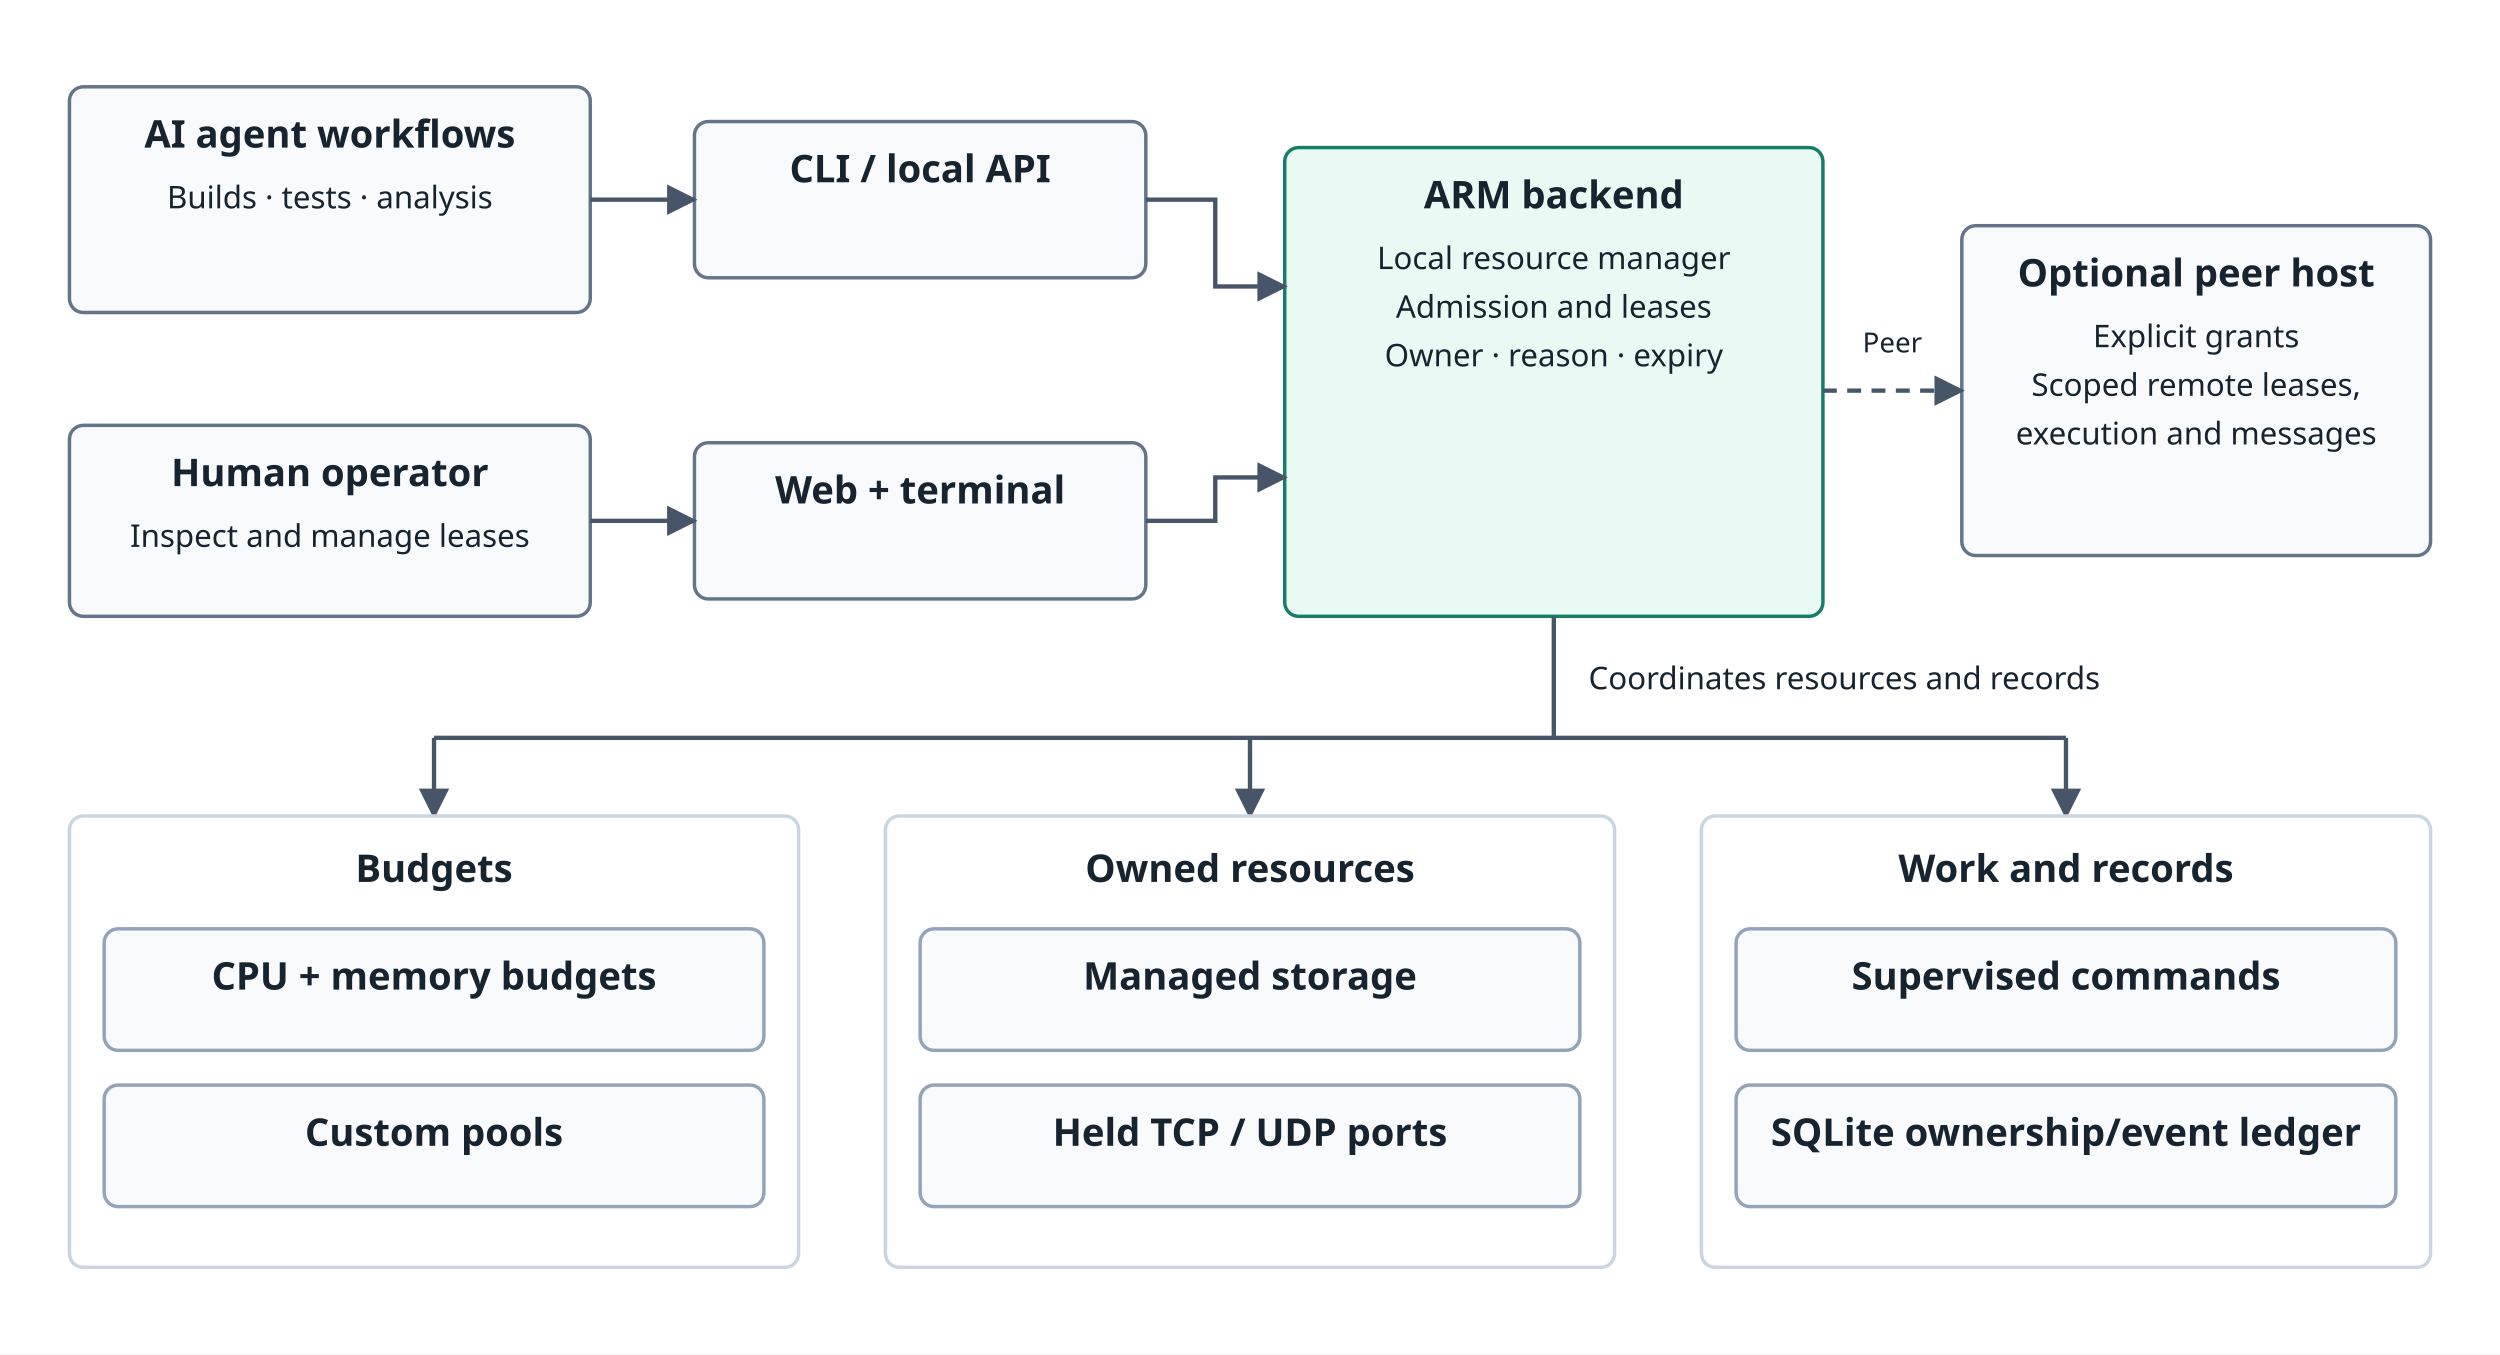
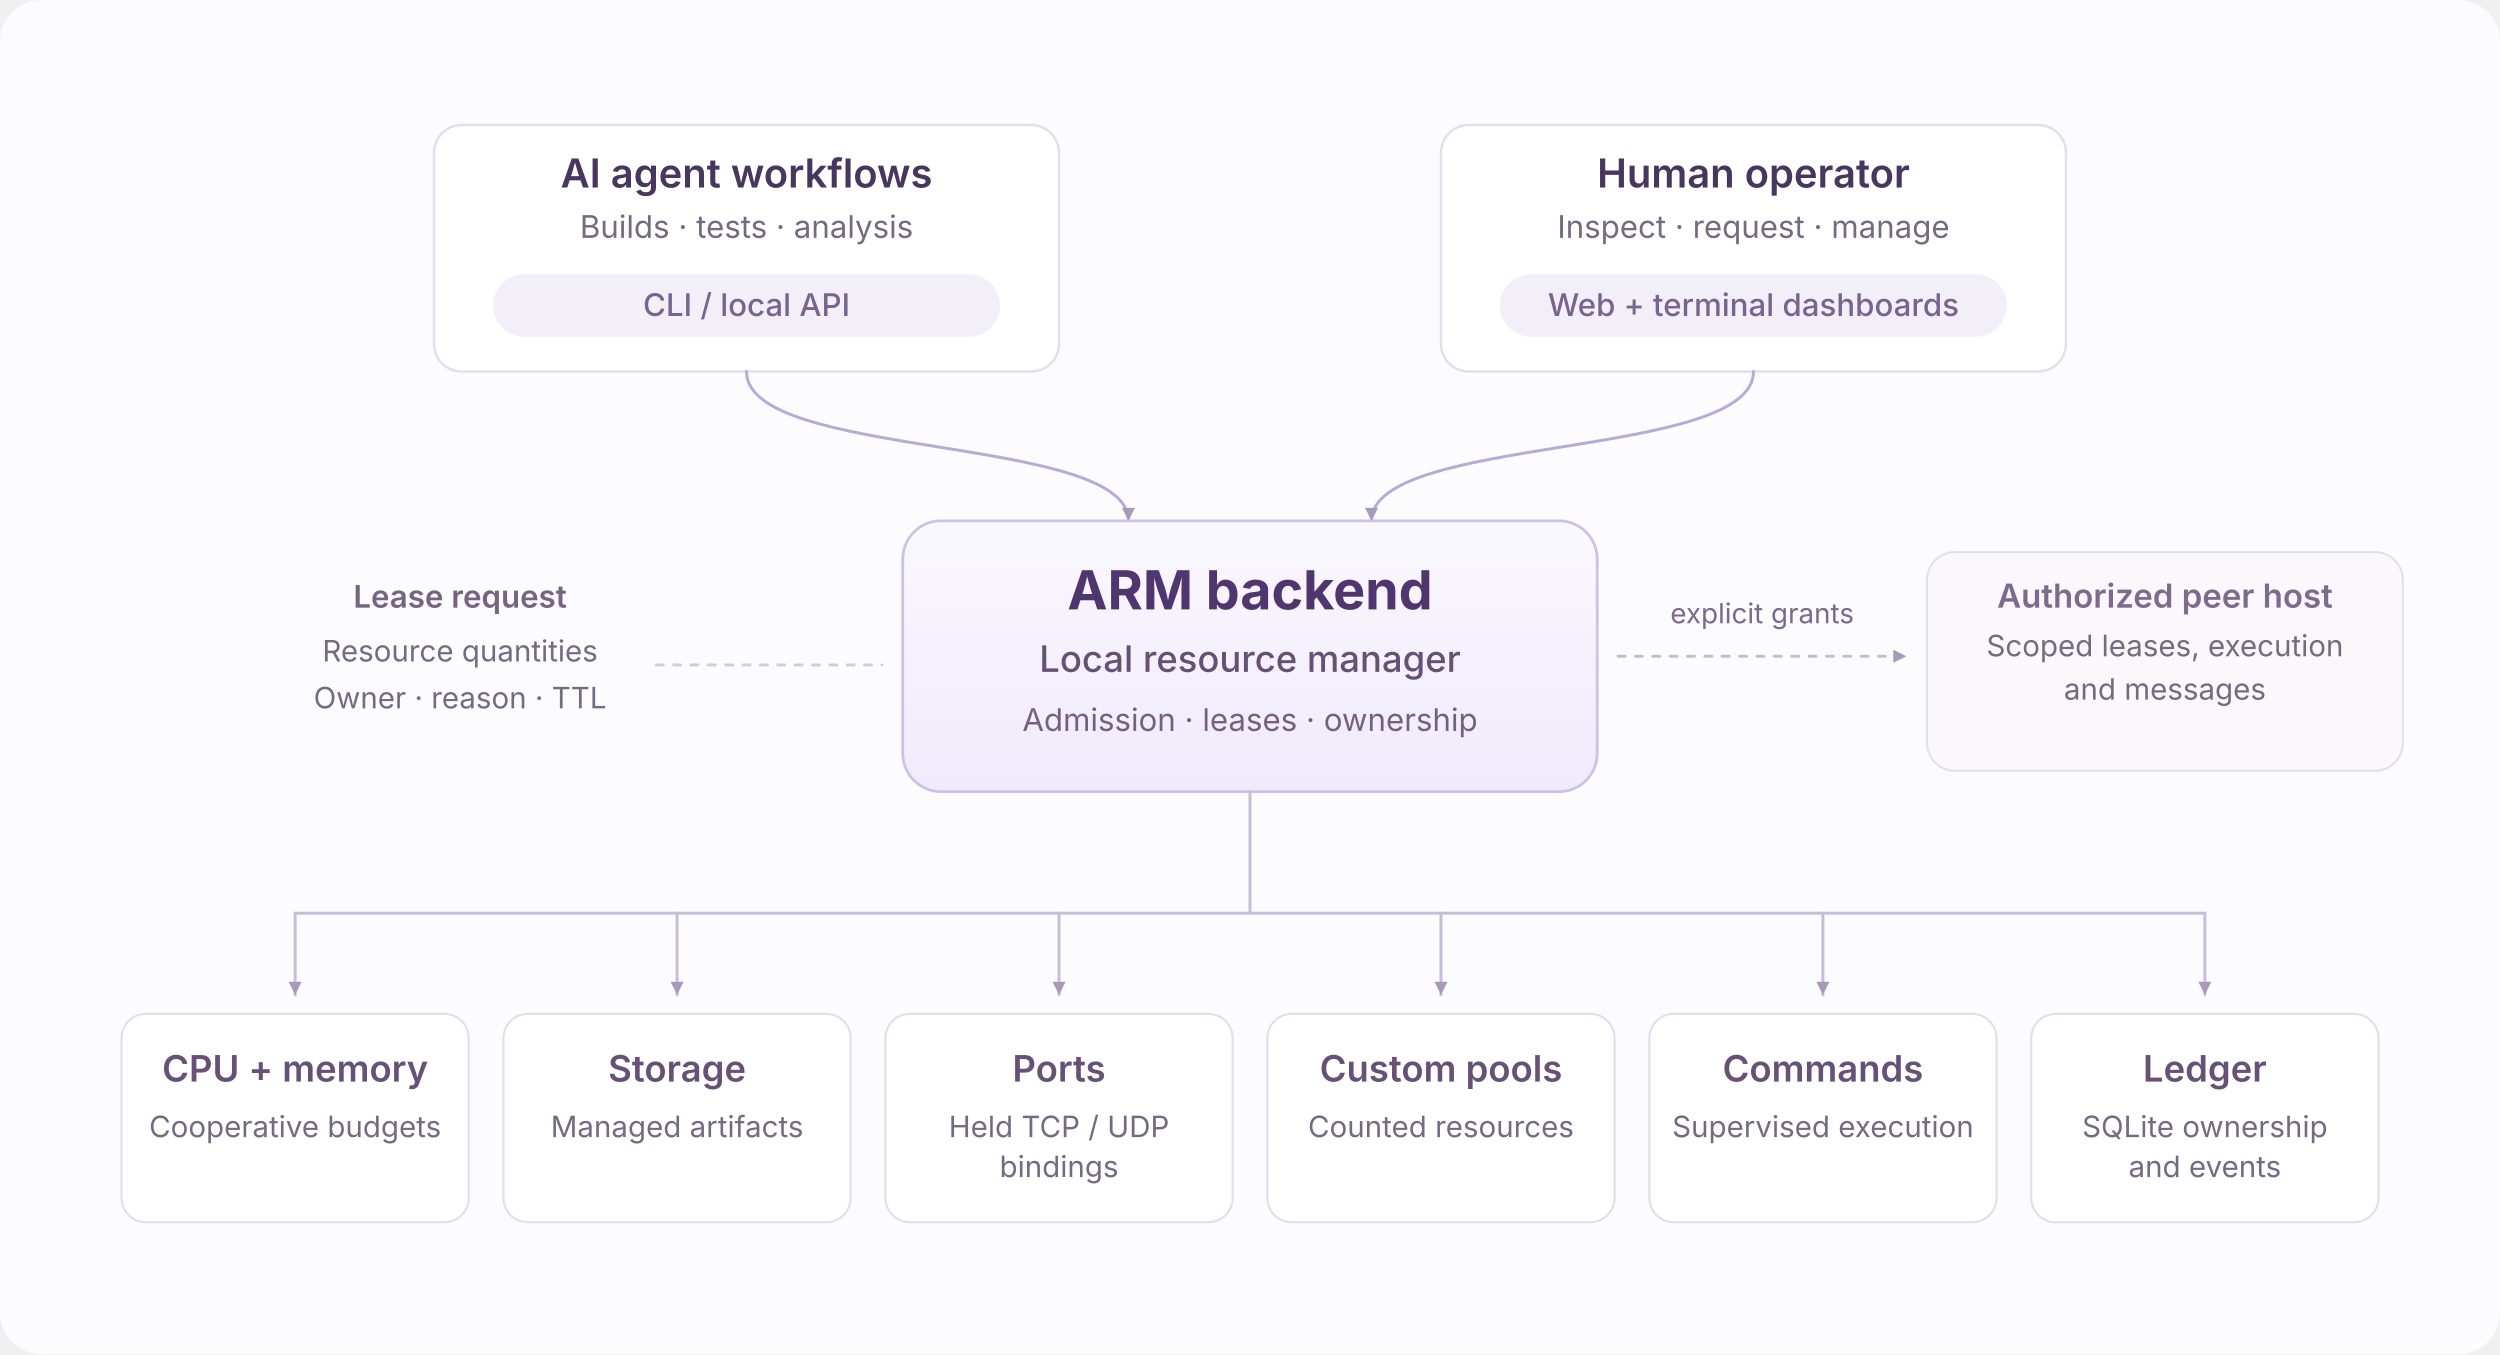
<svg xmlns="http://www.w3.org/2000/svg" width="1440" height="780" viewBox="0 0 1440 780" role="img" aria-labelledby="system-title system-desc">
  <defs>
-     <marker id="arrow" viewBox="0 0 10 10" refX="9" refY="5" markerWidth="7" markerHeight="7" orient="auto-start-reverse">
-       <path d="M0 0L10 5L0 10Z" fill="#475569" />
+     <linearGradient id="arm-surface" x1="0" y1="0" x2="0" y2="1">
+       <stop stop-color="#faf8ff" />
+       <stop offset="1" stop-color="#f0eafa" />
+     </linearGradient>
+     <marker id="arrow" viewBox="0 0 10 10" refX="9" refY="5" markerWidth="5.5" markerHeight="5.5" orient="auto">
+       <path d="M1 1L9 5L1 9Z" fill="#a699bb" />
    </marker>
  </defs>
-   <rect width="1440" height="780" fill="#ffffff" />
-   <g font-family="system-ui, sans-serif" fill="#17232f">
-     <rect x="40" y="50" width="300" height="130" rx="8" fill="#f8fafc" stroke="#64748b" stroke-width="2" />
-     <text x="190.0" y="85" font-size="22" font-weight="650" text-anchor="middle" fill="#17232f">AI agent workflows</text>
-     <text x="190.0" y="120" font-size="18" font-weight="400" text-anchor="middle" fill="#17232f">Builds · tests · analysis</text>
-     <rect x="40" y="245" width="300" height="110" rx="8" fill="#f8fafc" stroke="#64748b" stroke-width="2" />
-     <text x="190.0" y="280" font-size="22" font-weight="650" text-anchor="middle" fill="#17232f">Human operator</text>
-     <text x="190.0" y="315" font-size="18" font-weight="400" text-anchor="middle" fill="#17232f">Inspect and manage leases</text>
-     <rect x="400" y="70" width="260" height="90" rx="8" fill="#f8fafc" stroke="#64748b" stroke-width="2" />
-     <text x="530.0" y="105" font-size="22" font-weight="650" text-anchor="middle" fill="#17232f">CLI / local API</text>
-     <rect x="400" y="255" width="260" height="90" rx="8" fill="#f8fafc" stroke="#64748b" stroke-width="2" />
-     <text x="530.0" y="290" font-size="22" font-weight="650" text-anchor="middle" fill="#17232f">Web + terminal</text>
-     <rect x="740" y="85" width="310" height="270" rx="8" fill="#e9faf5" stroke="#177d69" stroke-width="2" />
-     <text x="895.0" y="120" font-size="22" font-weight="650" text-anchor="middle" fill="#17232f">ARM backend</text>
-     <text x="895.0" y="155" font-size="18" font-weight="400" text-anchor="middle" fill="#17232f">Local resource manager</text>
-     <text x="895.0" y="183" font-size="18" font-weight="400" text-anchor="middle" fill="#17232f">Admission and leases</text>
-     <text x="895.0" y="211" font-size="18" font-weight="400" text-anchor="middle" fill="#17232f">Owner · reason · expiry</text>
-     <rect x="1130" y="130" width="270" height="190" rx="8" fill="#f8fafc" stroke="#64748b" stroke-width="2" />
-     <text x="1265.0" y="165" font-size="22" font-weight="650" text-anchor="middle" fill="#17232f">Optional peer host</text>
-     <text x="1265.0" y="200" font-size="18" font-weight="400" text-anchor="middle" fill="#17232f">Explicit grants</text>
-     <text x="1265.0" y="228" font-size="18" font-weight="400" text-anchor="middle" fill="#17232f">Scoped remote leases,</text>
-     <text x="1265.0" y="256" font-size="18" font-weight="400" text-anchor="middle" fill="#17232f">execution and messages</text>
-     <path d="M340 115H400" fill="none" stroke="#475569" stroke-width="2.5" marker-end="url(#arrow)" />
-     <path d="M340 300H400" fill="none" stroke="#475569" stroke-width="2.5" marker-end="url(#arrow)" />
-     <path d="M660 115H700V165H740" fill="none" stroke="#475569" stroke-width="2.5" marker-end="url(#arrow)" />
-     <path d="M660 300H700V275H740" fill="none" stroke="#475569" stroke-width="2.5" marker-end="url(#arrow)" />
-     <path d="M1050 225H1130" fill="none" stroke="#475569" stroke-width="2.5" marker-end="url(#arrow)" stroke-dasharray="8 6" />
-     <text x="1090" y="203" font-size="16" font-weight="400" text-anchor="middle" fill="#17232f">Peer</text>
-     <path d="M895 355V425H250M895 425H1190" fill="none" stroke="#475569" stroke-width="2.5" />
-     <text x="915" y="397" font-size="18" font-weight="500" text-anchor="start" fill="#17232f">Coordinates resources and records</text>
-     <path d="M250 425V470" fill="none" stroke="#475569" stroke-width="2.5" marker-end="url(#arrow)" />
-     <path d="M720 425V470" fill="none" stroke="#475569" stroke-width="2.5" marker-end="url(#arrow)" />
-     <path d="M1190 425V470" fill="none" stroke="#475569" stroke-width="2.5" marker-end="url(#arrow)" />
-     <rect x="40" y="470" width="420" height="260" rx="8" fill="#ffffff" stroke="#cbd5e1" stroke-width="2" />
-     <text x="250" y="508" font-size="22" font-weight="650" text-anchor="middle" fill="#17232f">Budgets</text>
-     <rect x="510" y="470" width="420" height="260" rx="8" fill="#ffffff" stroke="#cbd5e1" stroke-width="2" />
-     <text x="720" y="508" font-size="22" font-weight="650" text-anchor="middle" fill="#17232f">Owned resources</text>
-     <rect x="980" y="470" width="420" height="260" rx="8" fill="#ffffff" stroke="#cbd5e1" stroke-width="2" />
-     <text x="1190" y="508" font-size="22" font-weight="650" text-anchor="middle" fill="#17232f">Work and records</text>
-     <rect x="60" y="535" width="380" height="70" rx="8" fill="#f8fafc" stroke="#94a3b8" stroke-width="2" />
-     <text x="250.0" y="570" font-size="22" font-weight="650" text-anchor="middle" fill="#17232f">CPU + memory budgets</text>
-     <rect x="60" y="625" width="380" height="70" rx="8" fill="#f8fafc" stroke="#94a3b8" stroke-width="2" />
-     <text x="250.0" y="660" font-size="22" font-weight="650" text-anchor="middle" fill="#17232f">Custom pools</text>
-     <rect x="530" y="535" width="380" height="70" rx="8" fill="#f8fafc" stroke="#94a3b8" stroke-width="2" />
-     <text x="720.0" y="570" font-size="22" font-weight="650" text-anchor="middle" fill="#17232f">Managed storage</text>
-     <rect x="530" y="625" width="380" height="70" rx="8" fill="#f8fafc" stroke="#94a3b8" stroke-width="2" />
-     <text x="720.0" y="660" font-size="22" font-weight="650" text-anchor="middle" fill="#17232f">Held TCP / UDP ports</text>
-     <rect x="1000" y="535" width="380" height="70" rx="8" fill="#f8fafc" stroke="#94a3b8" stroke-width="2" />
-     <text x="1190.0" y="570" font-size="22" font-weight="650" text-anchor="middle" fill="#17232f">Supervised commands</text>
-     <rect x="1000" y="625" width="380" height="70" rx="8" fill="#f8fafc" stroke="#94a3b8" stroke-width="2" />
-     <text x="1190.0" y="660" font-size="22" font-weight="650" text-anchor="middle" fill="#17232f">SQLite ownership/event ledger</text>
+   <rect width="1440" height="780" rx="24" fill="#fcfbfe" />
+   <g font-family="system-ui, -apple-system, sans-serif">
+     <rect x="250" y="72" width="360" height="142" rx="16" fill="#ffffff" stroke="#e4deec" stroke-width="1.4" />
+     <text x="430" y="108" text-anchor="middle" font-size="23" font-weight="600" fill="#49365f">AI agent workflows</text>
+     <text x="430" y="137" text-anchor="middle" font-size="18" font-weight="400" fill="#756a82">Builds · tests · analysis</text>
+     <rect x="284" y="158" width="292" height="36" rx="18" fill="#f3eff9" stroke="#f3eff9" stroke-width="0" />
+     <text x="430" y="182" text-anchor="middle" font-size="18" font-weight="500" fill="#78648f">CLI / local API</text>
+     <rect x="830" y="72" width="360" height="142" rx="16" fill="#ffffff" stroke="#e4deec" stroke-width="1.4" />
+     <text x="1010" y="108" text-anchor="middle" font-size="23" font-weight="600" fill="#49365f">Human operator</text>
+     <text x="1010" y="137" text-anchor="middle" font-size="18" font-weight="400" fill="#756a82">Inspect · request · manage</text>
+     <rect x="864" y="158" width="292" height="36" rx="18" fill="#f3eff9" stroke="#f3eff9" stroke-width="0" />
+     <text x="1010" y="182" text-anchor="middle" font-size="18" font-weight="500" fill="#78648f">Web + terminal dashboards</text>
+     <path d="M430 214C430 265 650 250 650 300" fill="none" stroke="#b9a9d4" stroke-width="1.7" stroke-linecap="round" stroke-linejoin="round" marker-end="url(#arrow)" />
+     <path d="M1010 214C1010 265 790 250 790 300" fill="none" stroke="#b9a9d4" stroke-width="1.7" stroke-linecap="round" stroke-linejoin="round" marker-end="url(#arrow)" />
+     <rect x="520" y="300" width="400" height="156" rx="22" fill="url(#arm-surface)" stroke="#cfc1e5" stroke-width="1.6" />
+     <text x="720" y="351" text-anchor="middle" font-size="31" font-weight="650" fill="#50366e">ARM backend</text>
+     <text x="720" y="387" text-anchor="middle" font-size="21" font-weight="500" fill="#665176">Local resource manager</text>
+     <text x="720" y="421" text-anchor="middle" font-size="18" font-weight="400" fill="#75617f">Admission · leases · ownership</text>
+     <text x="265" y="350" text-anchor="middle" font-size="18" font-weight="600" fill="#756482">Lease request</text>
+     <text x="265" y="381" text-anchor="middle" font-size="17" font-weight="400" fill="#756a82">Resource quantities</text>
+     <text x="265" y="408" text-anchor="middle" font-size="17" font-weight="400" fill="#756a82">Owner · reason · TTL</text>
+     <path d="M378 383H508" fill="none" stroke="#d4cadd" stroke-width="1.7" stroke-linecap="round" stroke-linejoin="round" stroke-dasharray="4 6" />
+     <rect x="1110" y="318" width="274" height="126" rx="16" fill="#faf8fc" stroke="#e4deec" stroke-width="1.2" />
+     <text x="1247" y="350" text-anchor="middle" font-size="19" font-weight="600" fill="#7d6b8e">Authorized peer host</text>
+     <text x="1247" y="378" text-anchor="middle" font-size="17" font-weight="400" fill="#756a82">Scoped leases, execution</text>
+     <text x="1247" y="403" text-anchor="middle" font-size="17" font-weight="400" fill="#756a82">and messages</text>
+     <path d="M932 378H1098" fill="none" stroke="#c6bad4" stroke-width="1.7" stroke-linecap="round" stroke-linejoin="round" marker-end="url(#arrow)" stroke-dasharray="4 6" />
+     <text x="1015" y="359" text-anchor="middle" font-size="16" font-weight="400" fill="#7b688b">explicit grants</text>
+     <path d="M720 456V526M170 526H1270" fill="none" stroke="#c8bdd7" stroke-width="1.7" stroke-linecap="round" stroke-linejoin="round" />
+     <path d="M170 526V573" fill="none" stroke="#c8bdd7" stroke-width="1.7" stroke-linecap="round" stroke-linejoin="round" marker-end="url(#arrow)" />
+     <path d="M390 526V573" fill="none" stroke="#c8bdd7" stroke-width="1.7" stroke-linecap="round" stroke-linejoin="round" marker-end="url(#arrow)" />
+     <path d="M610 526V573" fill="none" stroke="#c8bdd7" stroke-width="1.7" stroke-linecap="round" stroke-linejoin="round" marker-end="url(#arrow)" />
+     <path d="M830 526V573" fill="none" stroke="#c8bdd7" stroke-width="1.7" stroke-linecap="round" stroke-linejoin="round" marker-end="url(#arrow)" />
+     <path d="M1050 526V573" fill="none" stroke="#c8bdd7" stroke-width="1.7" stroke-linecap="round" stroke-linejoin="round" marker-end="url(#arrow)" />
+     <path d="M1270 526V573" fill="none" stroke="#c8bdd7" stroke-width="1.7" stroke-linecap="round" stroke-linejoin="round" marker-end="url(#arrow)" />
+     <rect x="70" y="584" width="200" height="120" rx="14" fill="#ffffff" stroke="#e4deec" stroke-width="1.25" />
+     <text x="170" y="623" text-anchor="middle" font-size="21" font-weight="600" fill="#685177">CPU + memory</text>
+     <text x="170" y="655" text-anchor="middle" font-size="17" font-weight="400" fill="#756a82">Cooperative budgets</text>
+     <rect x="290" y="584" width="200" height="120" rx="14" fill="#ffffff" stroke="#e4deec" stroke-width="1.25" />
+     <text x="390" y="623" text-anchor="middle" font-size="21" font-weight="600" fill="#685177">Storage</text>
+     <text x="390" y="655" text-anchor="middle" font-size="17" font-weight="400" fill="#756a82">Managed artifacts</text>
+     <rect x="510" y="584" width="200" height="120" rx="14" fill="#ffffff" stroke="#e4deec" stroke-width="1.25" />
+     <text x="610" y="623" text-anchor="middle" font-size="21" font-weight="600" fill="#685177">Ports</text>
+     <text x="610" y="655" text-anchor="middle" font-size="17" font-weight="400" fill="#756a82">Held TCP / UDP</text>
+     <text x="610" y="678" text-anchor="middle" font-size="17" font-weight="400" fill="#756a82">bindings</text>
+     <rect x="730" y="584" width="200" height="120" rx="14" fill="#ffffff" stroke="#e4deec" stroke-width="1.25" />
+     <text x="830" y="623" text-anchor="middle" font-size="21" font-weight="600" fill="#685177">Custom pools</text>
+     <text x="830" y="655" text-anchor="middle" font-size="17" font-weight="400" fill="#756a82">Counted resources</text>
+     <rect x="950" y="584" width="200" height="120" rx="14" fill="#ffffff" stroke="#e4deec" stroke-width="1.25" />
+     <text x="1050" y="623" text-anchor="middle" font-size="21" font-weight="600" fill="#685177">Commands</text>
+     <text x="1050" y="655" text-anchor="middle" font-size="17" font-weight="400" fill="#756a82">Supervised execution</text>
+     <rect x="1170" y="584" width="200" height="120" rx="14" fill="#ffffff" stroke="#e4deec" stroke-width="1.25" />
+     <text x="1270" y="623" text-anchor="middle" font-size="21" font-weight="600" fill="#685177">Ledger</text>
+     <text x="1270" y="655" text-anchor="middle" font-size="17" font-weight="400" fill="#756a82">SQLite ownership</text>
+     <text x="1270" y="678" text-anchor="middle" font-size="17" font-weight="400" fill="#756a82">and events</text>
  </g>
</svg>
